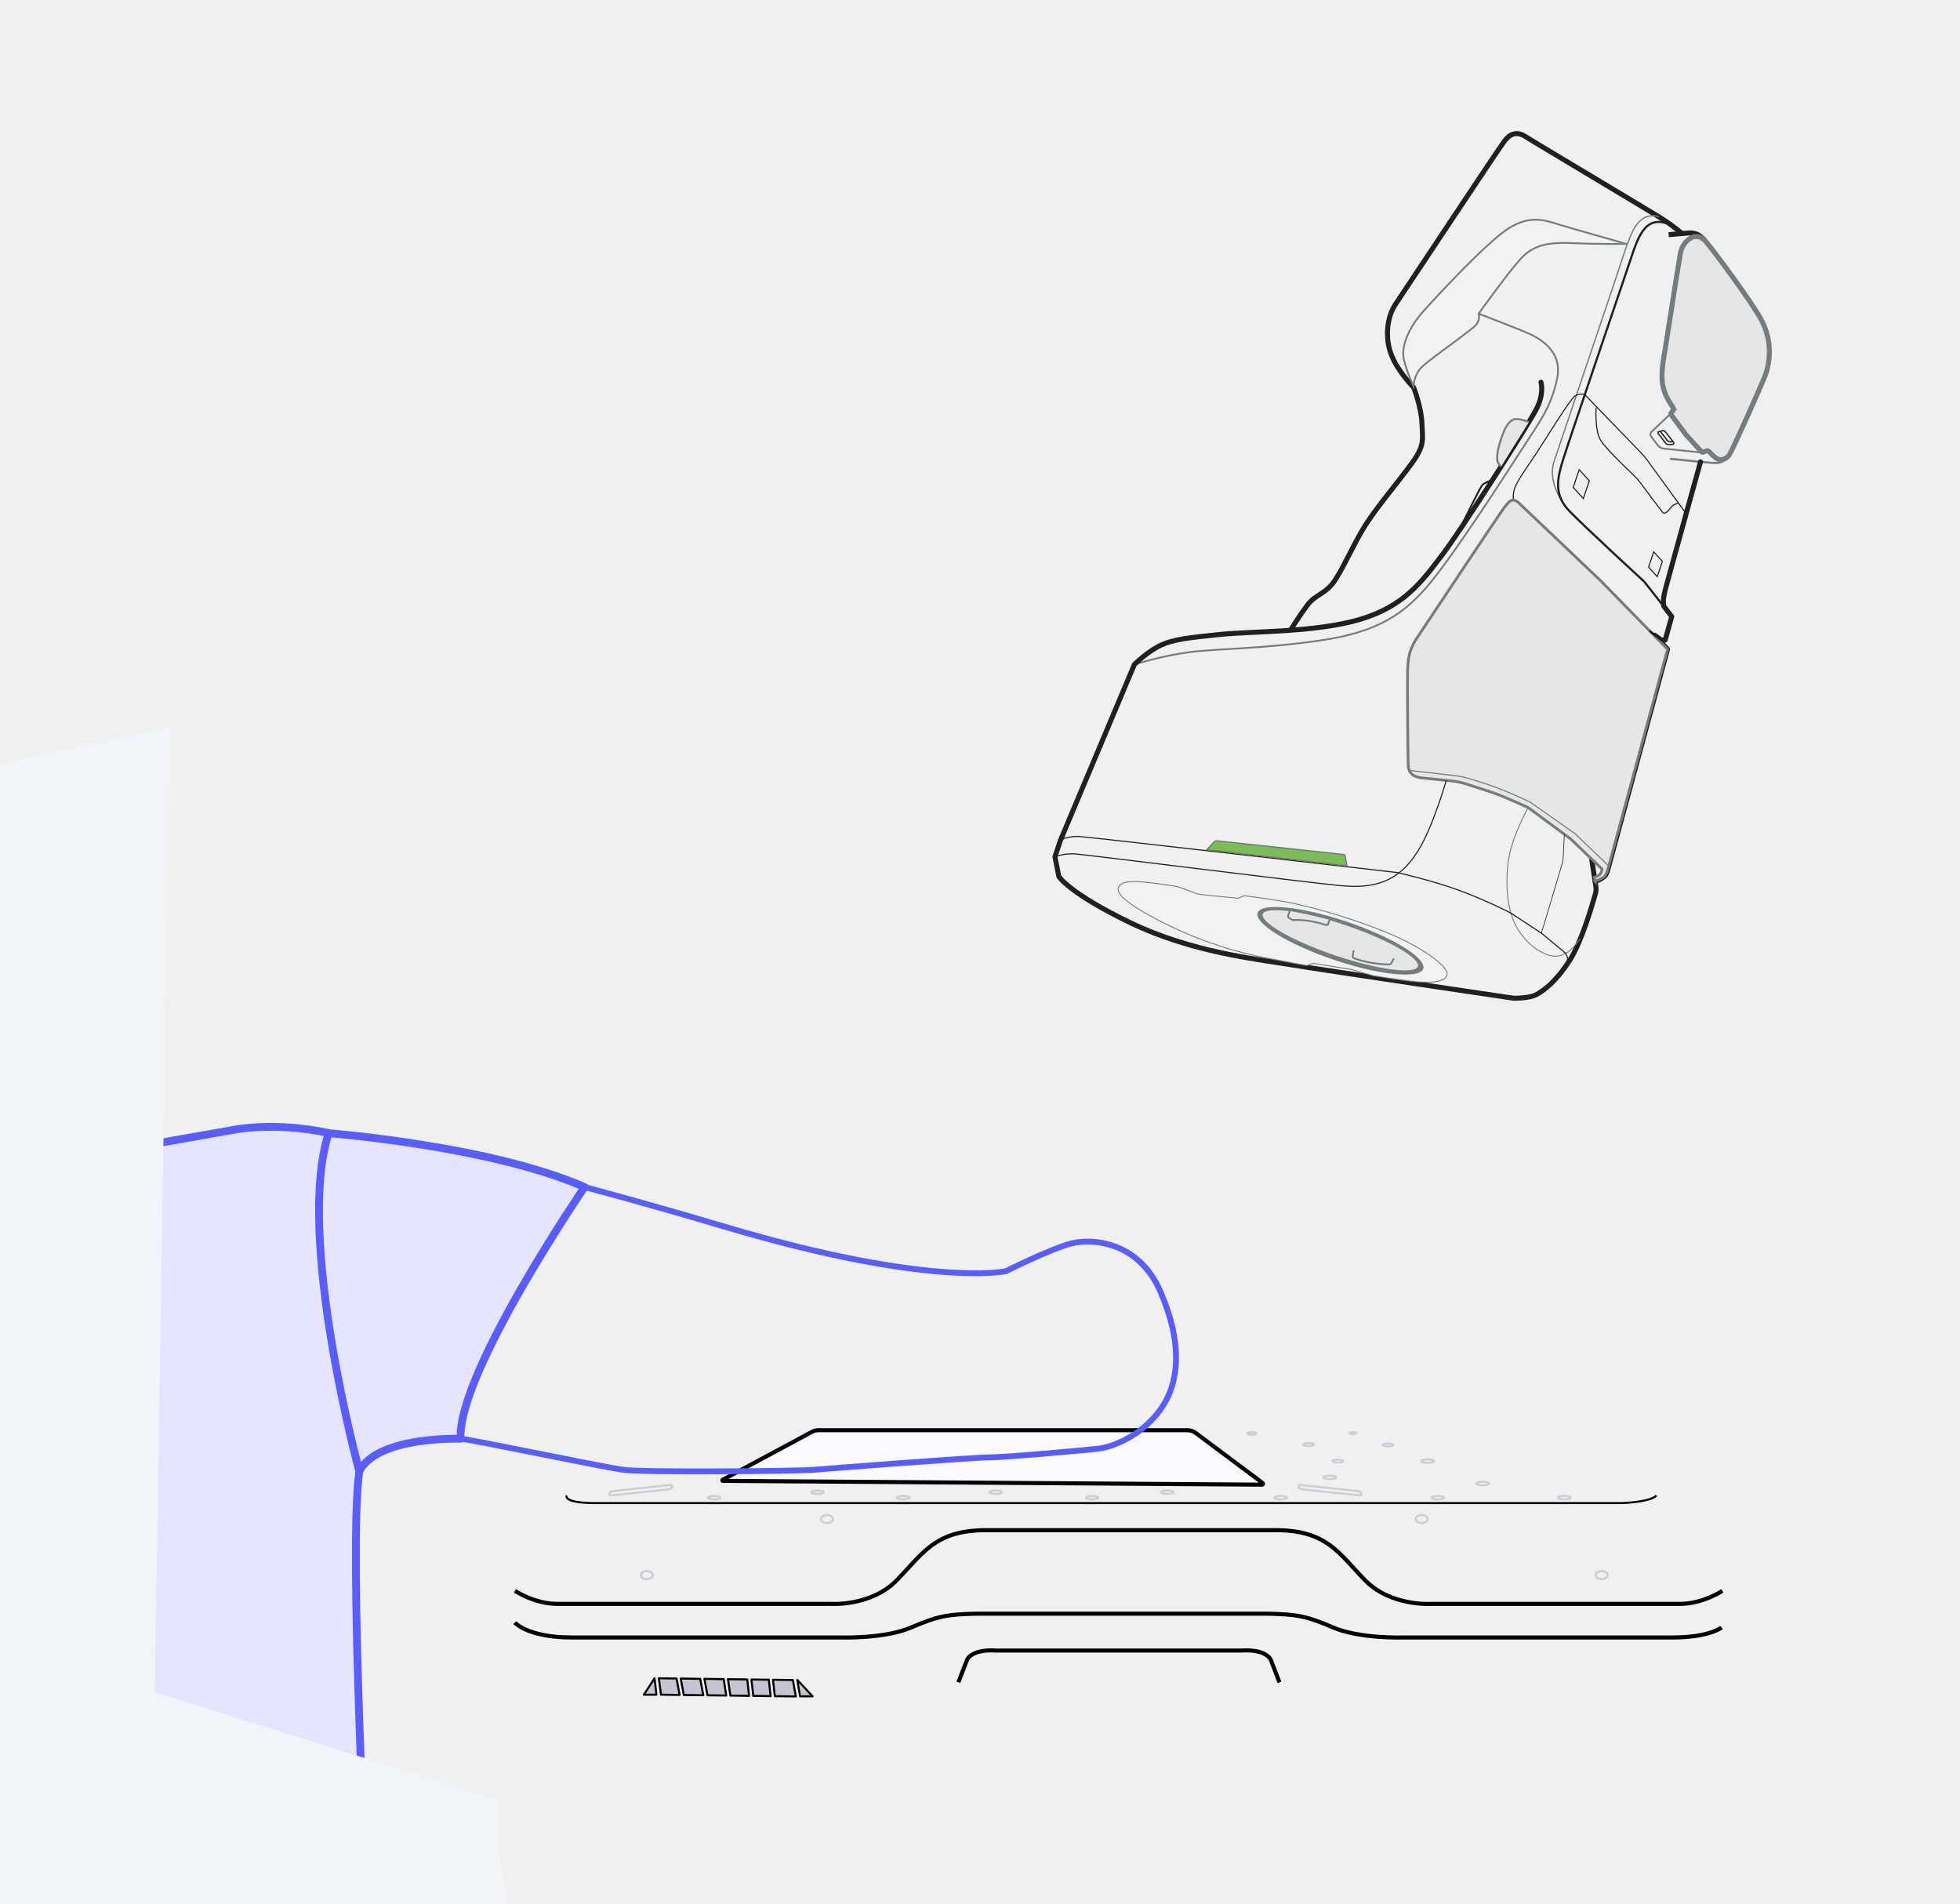
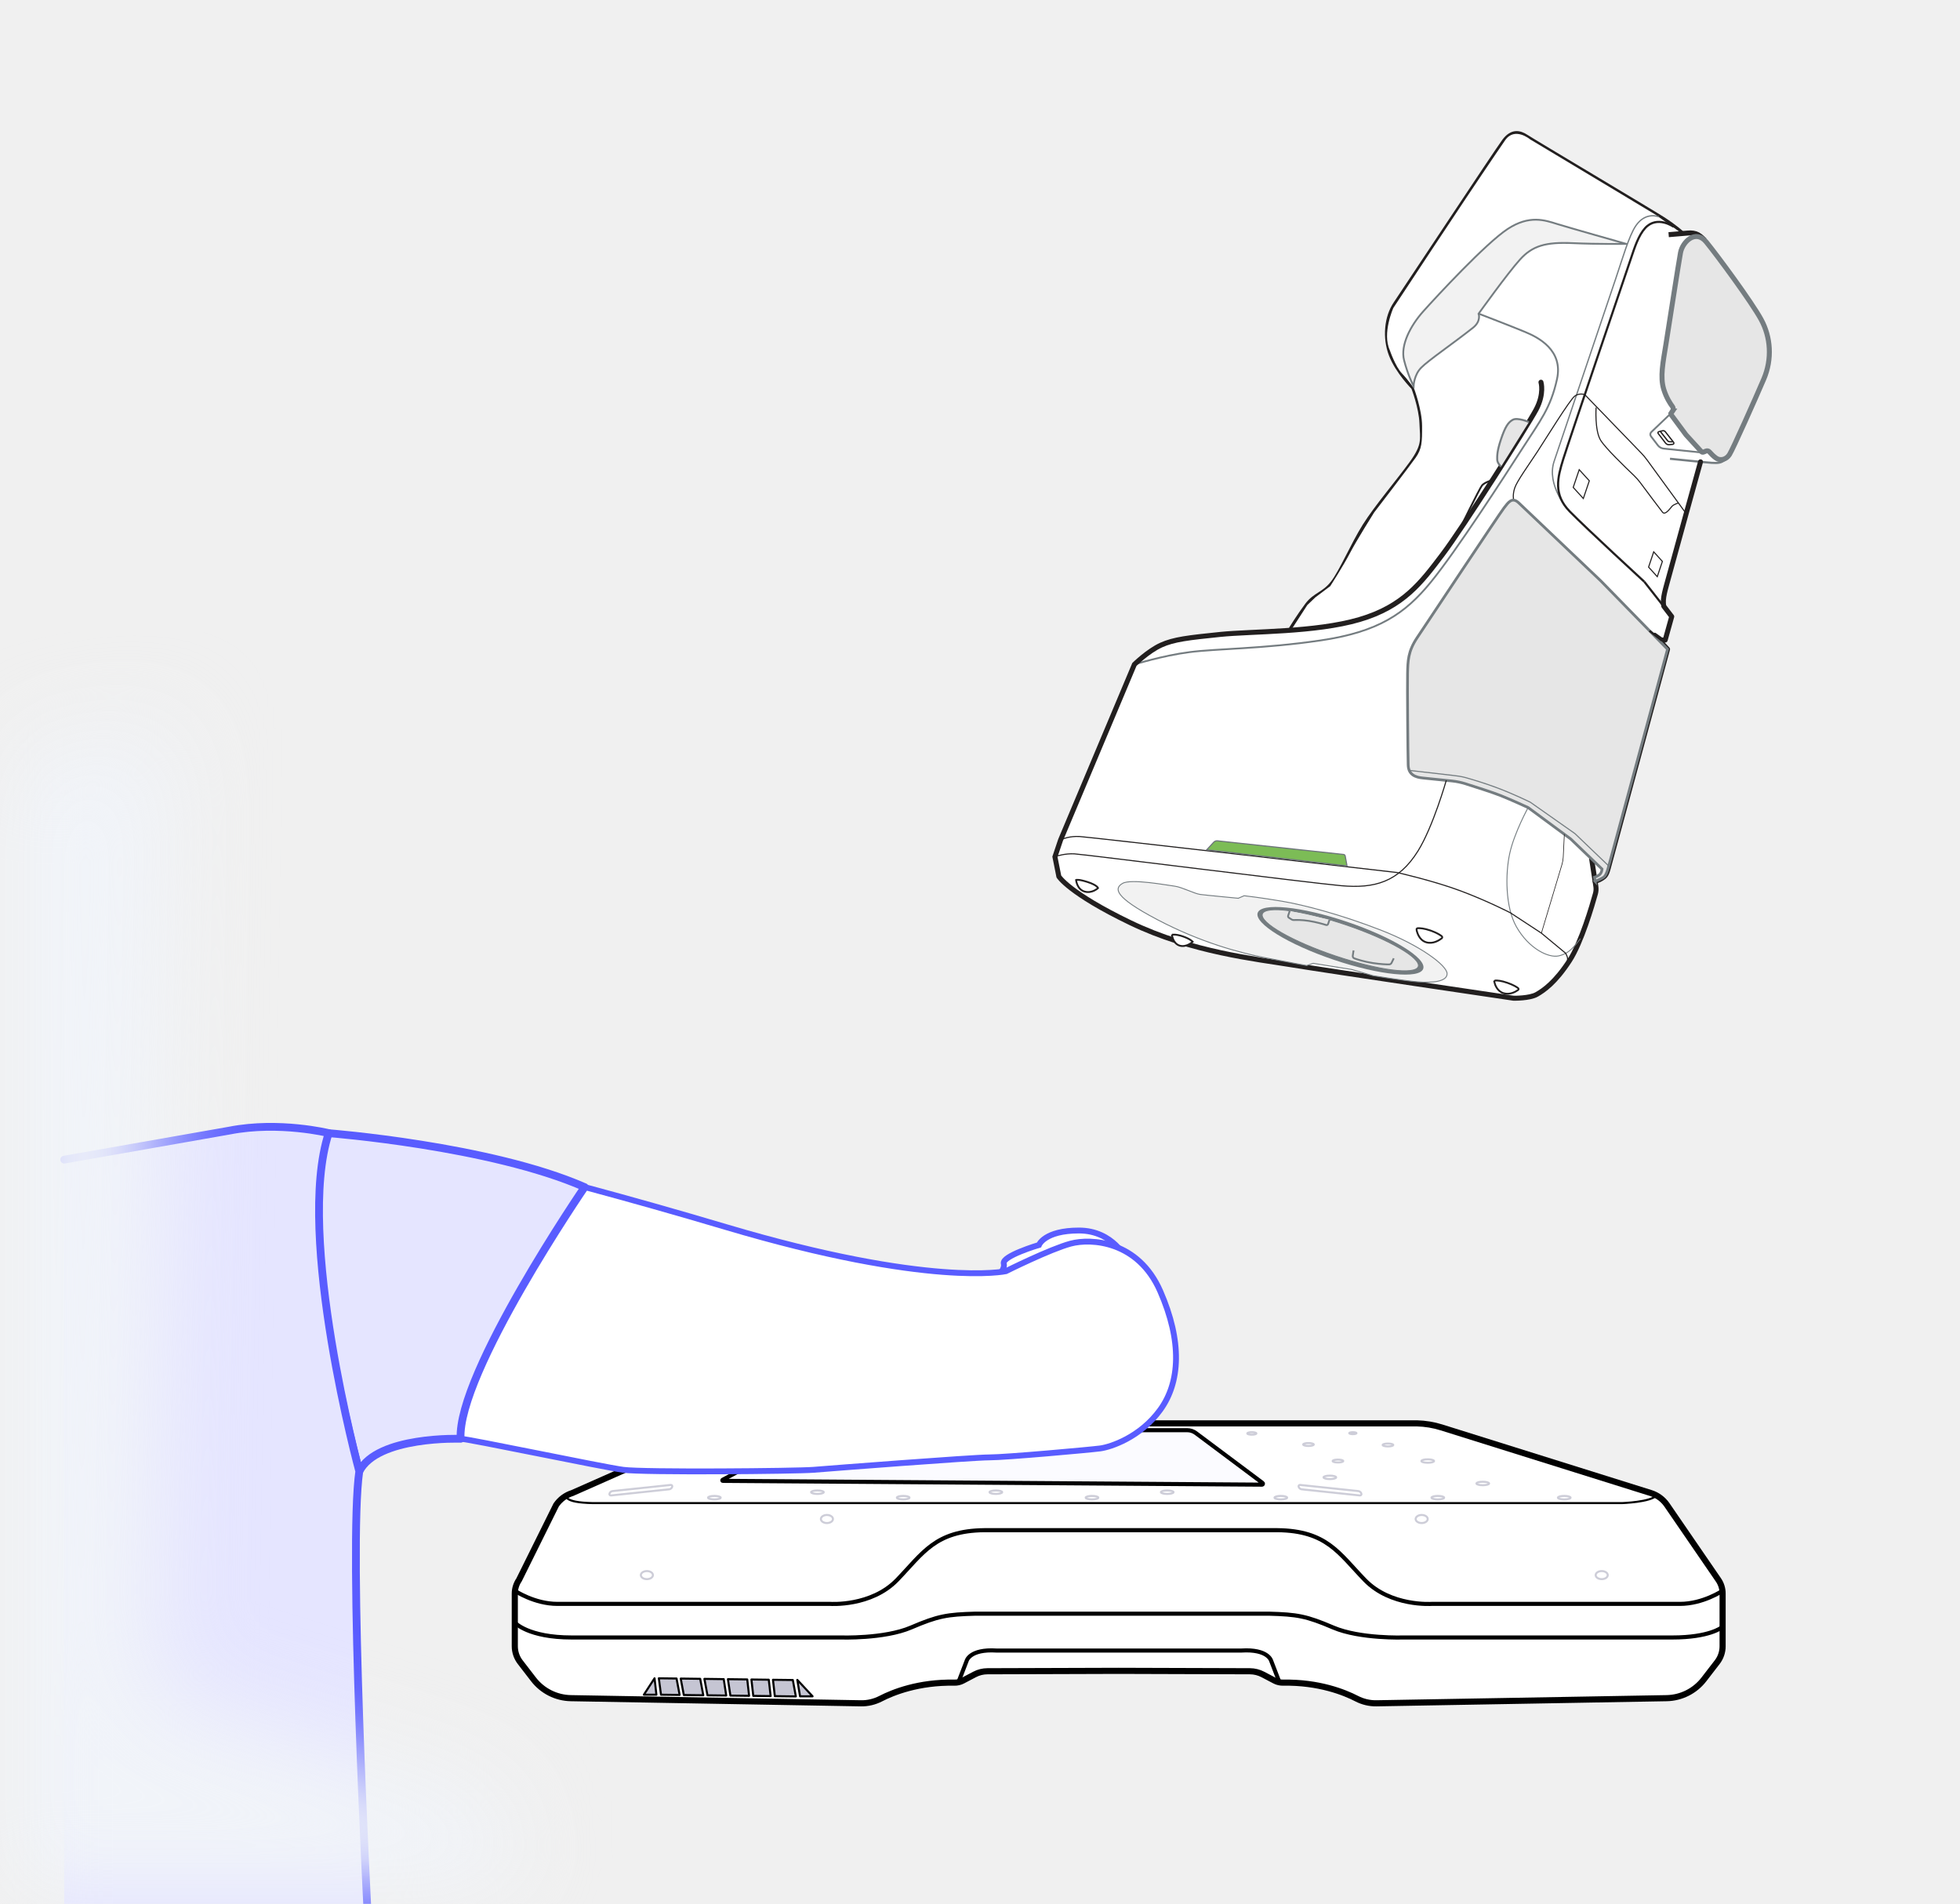
<svg xmlns="http://www.w3.org/2000/svg" width="519" height="504" viewBox="0 0 519 504" fill="none">
-   <g>
+   <g clip-path="url(#clip0_236_19614)">
+     <path d="M298.291 333.428C298.291 333.428 294.819 325.758 285.695 325.758C276.57 325.758 275.105 329.588 275.105 329.588C275.105 329.588 265.253 332.507 265.796 334.514C266.339 336.521 262.693 339.256 262.693 339.256L298.291 333.418V333.428Z" fill="white" stroke="#595CFF" stroke-width="1.549" stroke-miterlimit="10" />
+     <path d="M375.216 376.811C377.418 376.865 379.599 377.227 381.705 377.886L437.141 395.259C438.874 395.805 440.375 396.911 441.406 398.412L455.017 418.243C455.751 419.306 456.14 420.57 456.14 421.865V435.816C456.14 437.344 455.633 438.829 454.699 440.038L451.189 444.589C448.819 447.667 445.175 449.497 441.293 449.562L364.488 450.922C362.674 450.955 360.881 450.528 359.267 449.697C356.006 448.012 349.225 445.286 339.772 445.453C339 445.464 338.233 445.297 337.547 444.94L334.416 443.294C333.352 442.738 332.175 442.441 330.977 442.435L296.229 442.327L261.482 442.435C260.283 442.435 259.101 442.732 258.043 443.294L254.911 444.94C254.226 445.302 253.459 445.469 252.687 445.453C243.233 445.286 236.452 448.012 233.191 449.697C231.577 450.528 229.79 450.955 227.971 450.922L151.165 449.562C147.284 449.492 143.639 447.661 141.269 444.589L137.76 440.038C136.826 438.829 136.318 437.344 136.318 435.816V421.865C136.318 420.575 136.712 419.312 137.441 418.243L147.273 398.412C148.304 396.911 149.805 395.805 151.538 395.259L190.777 377.886C192.878 377.227 195.064 376.865 197.267 376.811H375.216Z" fill="white" stroke="black" stroke-width="1.62" stroke-miterlimit="10" />
    <path d="M334.331 392.591L316.655 379.38C315.991 378.883 315.186 378.619 314.355 378.619H216.753C216.148 378.619 215.555 378.77 215.025 379.051L191.335 391.765C191.205 391.835 191.254 392.035 191.4 392.035L334.174 393.039C334.417 393.039 334.52 392.731 334.326 392.586L334.331 392.591Z" fill="#FBFBFF" stroke="black" stroke-width="1.08" stroke-miterlimit="10" />
    <path d="M455.871 430.855C455.871 430.855 452.62 433.495 442.865 433.495H371.728C371.728 433.495 360.142 433.9 353.026 430.855C345.911 427.804 343.476 427.399 335.955 427.194H298.038H296.24H258.324C250.803 427.399 248.363 427.804 241.252 430.855C234.142 433.905 222.55 433.495 222.55 433.495H151.403C139.817 433.511 136.324 429.559 136.324 429.559" stroke="black" stroke-width="1.08" stroke-miterlimit="10" />
    <path d="M136.367 421.152C136.367 421.152 141.496 424.602 147.592 424.602H219.851C219.851 424.602 230.676 425.363 237.532 418.274C244.389 411.185 247.596 405.241 260.629 405.09H292.942H338.293C351.326 405.241 354.527 411.185 361.389 418.274C368.251 425.363 379.071 424.602 379.071 424.602C379.071 424.602 438.75 424.602 444.851 424.602C450.947 424.602 456.076 421.152 456.076 421.152" stroke="black" stroke-width="1.08" stroke-miterlimit="10" />
    <path d="M253.773 445.371L255.96 439.697C255.96 439.697 256.721 436.496 263.886 436.954H293.99H298.579H328.684C335.848 436.496 336.609 439.697 336.609 439.697L338.796 445.371" stroke="black" stroke-width="1.08" stroke-miterlimit="10" />
    <path d="M150.069 395.896C150.069 395.896 148.811 397.775 157.044 397.926H429.453C429.453 397.926 437.108 397.672 438.615 395.896" stroke="black" stroke-width="0.54" stroke-miterlimit="10" />
    <path d="M171.293 418.053C172.176 418.053 172.891 417.574 172.891 416.984C172.891 416.394 172.176 415.915 171.293 415.915C170.411 415.915 169.695 416.394 169.695 416.984C169.695 417.574 170.411 418.053 171.293 418.053Z" stroke="#CDCDD8" stroke-width="0.54" stroke-miterlimit="10" />
    <path d="M218.965 403.202C219.848 403.202 220.563 402.723 220.563 402.133C220.563 401.543 219.848 401.064 218.965 401.064C218.083 401.064 217.367 401.543 217.367 402.133C217.367 402.723 218.083 403.202 218.965 403.202Z" stroke="#CDCDD8" stroke-width="0.54" stroke-miterlimit="10" />
    <path d="M424.125 418.053C425.008 418.053 425.724 417.574 425.724 416.984C425.724 416.394 425.008 415.915 424.125 415.915C423.243 415.915 422.527 416.394 422.527 416.984C422.527 417.574 423.243 418.053 424.125 418.053Z" stroke="#CDCDD8" stroke-width="0.54" stroke-miterlimit="10" />
    <path d="M376.452 403.202C377.334 403.202 378.05 402.723 378.05 402.133C378.05 401.543 377.334 401.064 376.452 401.064C375.569 401.064 374.854 401.543 374.854 402.133C374.854 402.723 375.569 403.202 376.452 403.202Z" stroke="#CDCDD8" stroke-width="0.54" stroke-miterlimit="10" />
    <path d="M344.739 394.278L360.116 395.898C360.439 395.898 360.591 395.633 360.45 395.315C360.315 394.991 359.937 394.732 359.619 394.732L344.243 393.112C343.919 393.112 343.768 393.377 343.908 393.695C344.043 394.019 344.421 394.278 344.739 394.278Z" stroke="#CDCDD8" stroke-width="0.54" stroke-miterlimit="10" />
    <path d="M189.158 396.943C190.085 396.943 190.837 396.737 190.837 396.484C190.837 396.231 190.085 396.025 189.158 396.025C188.23 396.025 187.479 396.231 187.479 396.484C187.479 396.737 188.23 396.943 189.158 396.943Z" stroke="#CDCDD8" stroke-width="0.54" stroke-miterlimit="10" />
    <path d="M177.134 394.278L161.758 395.898C161.434 395.898 161.283 395.633 161.424 395.315C161.559 394.991 161.936 394.732 162.255 394.732L177.631 393.112C177.955 393.112 178.106 393.377 177.966 393.695C177.831 394.019 177.453 394.278 177.134 394.278Z" stroke="#CDCDD8" stroke-width="0.54" stroke-miterlimit="10" />
    <path d="M239.156 396.943C240.083 396.943 240.835 396.737 240.835 396.484C240.835 396.231 240.083 396.025 239.156 396.025C238.228 396.025 237.477 396.231 237.477 396.484C237.477 396.737 238.228 396.943 239.156 396.943Z" stroke="#CDCDD8" stroke-width="0.54" stroke-miterlimit="10" />
    <path d="M289.158 396.943C290.085 396.943 290.837 396.737 290.837 396.484C290.837 396.231 290.085 396.025 289.158 396.025C288.23 396.025 287.479 396.231 287.479 396.484C287.479 396.737 288.23 396.943 289.158 396.943Z" stroke="#CDCDD8" stroke-width="0.54" stroke-miterlimit="10" />
    <path d="M339.156 396.943C340.083 396.943 340.835 396.737 340.835 396.484C340.835 396.231 340.083 396.025 339.156 396.025C338.228 396.025 337.477 396.231 337.477 396.484C337.477 396.737 338.228 396.943 339.156 396.943Z" stroke="#CDCDD8" stroke-width="0.54" stroke-miterlimit="10" />
    <path d="M380.73 396.943C381.657 396.943 382.409 396.737 382.409 396.484C382.409 396.231 381.657 396.025 380.73 396.025C379.803 396.025 379.051 396.231 379.051 396.484C379.051 396.737 379.803 396.943 380.73 396.943Z" stroke="#CDCDD8" stroke-width="0.54" stroke-miterlimit="10" />
    <path d="M414.203 396.943C415.13 396.943 415.882 396.737 415.882 396.484C415.882 396.231 415.13 396.025 414.203 396.025C413.275 396.025 412.523 396.231 412.523 396.484C412.523 396.737 413.275 396.943 414.203 396.943Z" stroke="#CDCDD8" stroke-width="0.54" stroke-miterlimit="10" />
    <path d="M216.451 395.491C217.378 395.491 218.13 395.286 218.13 395.032C218.13 394.779 217.378 394.573 216.451 394.573C215.523 394.573 214.771 394.779 214.771 395.032C214.771 395.286 215.523 395.491 216.451 395.491Z" stroke="#CDCDD8" stroke-width="0.54" stroke-miterlimit="10" />
    <path d="M263.701 395.491C264.628 395.491 265.38 395.286 265.38 395.032C265.38 394.779 264.628 394.573 263.701 394.573C262.773 394.573 262.021 394.779 262.021 395.032C262.021 395.286 262.773 395.491 263.701 395.491Z" stroke="#CDCDD8" stroke-width="0.54" stroke-miterlimit="10" />
    <path d="M309.076 395.492C310.003 395.492 310.755 395.286 310.755 395.033C310.755 394.779 310.003 394.574 309.076 394.574C308.148 394.574 307.396 394.779 307.396 395.033C307.396 395.286 308.148 395.492 309.076 395.492Z" stroke="#CDCDD8" stroke-width="0.54" stroke-miterlimit="10" />
    <path d="M352.138 391.566C353.065 391.566 353.817 391.36 353.817 391.107C353.817 390.853 353.065 390.648 352.138 390.648C351.211 390.648 350.459 390.853 350.459 391.107C350.459 391.36 351.211 391.566 352.138 391.566Z" stroke="#CDCDD8" stroke-width="0.54" stroke-miterlimit="10" />
    <path d="M392.632 393.186C393.56 393.186 394.311 392.98 394.311 392.727C394.311 392.474 393.56 392.268 392.632 392.268C391.705 392.268 390.953 392.474 390.953 392.727C390.953 392.98 391.705 393.186 392.632 393.186Z" stroke="#CDCDD8" stroke-width="0.54" stroke-miterlimit="10" />
    <path d="M378.056 387.247C378.983 387.247 379.735 387.042 379.735 386.788C379.735 386.535 378.983 386.329 378.056 386.329C377.129 386.329 376.377 386.535 376.377 386.788C376.377 387.042 377.129 387.247 378.056 387.247Z" stroke="#CDCDD8" stroke-width="0.54" stroke-miterlimit="10" />
    <path d="M367.526 382.923C368.305 382.923 368.935 382.751 368.935 382.539C368.935 382.328 368.305 382.156 367.526 382.156C366.748 382.156 366.117 382.328 366.117 382.539C366.117 382.751 366.748 382.923 367.526 382.923Z" stroke="#CDCDD8" stroke-width="0.54" stroke-miterlimit="10" />
    <path d="M354.284 387.171C355.062 387.171 355.693 387 355.693 386.788C355.693 386.576 355.062 386.405 354.284 386.405C353.506 386.405 352.875 386.576 352.875 386.788C352.875 387 353.506 387.171 354.284 387.171Z" stroke="#CDCDD8" stroke-width="0.54" stroke-miterlimit="10" />
    <path d="M346.479 382.793C347.258 382.793 347.889 382.621 347.889 382.409C347.889 382.198 347.258 382.026 346.479 382.026C345.701 382.026 345.07 382.198 345.07 382.409C345.07 382.621 345.701 382.793 346.479 382.793Z" stroke="#CDCDD8" stroke-width="0.54" stroke-miterlimit="10" />
    <path d="M331.479 379.807C332.144 379.807 332.683 379.66 332.683 379.478C332.683 379.296 332.144 379.149 331.479 379.149C330.814 379.149 330.275 379.296 330.275 379.478C330.275 379.66 330.814 379.807 331.479 379.807Z" stroke="#CDCDD8" stroke-width="0.54" stroke-miterlimit="10" />
    <path d="M358.231 379.667C358.759 379.667 359.187 379.551 359.187 379.408C359.187 379.265 358.759 379.149 358.231 379.149C357.703 379.149 357.275 379.265 357.275 379.408C357.275 379.551 357.703 379.667 358.231 379.667Z" stroke="#CDCDD8" stroke-width="0.54" stroke-miterlimit="10" />
    <path d="M173.32 444.302L173.811 448.643H170.496L173.32 444.302Z" fill="#C5C5D3" stroke="black" stroke-width="0.54" stroke-linecap="round" stroke-linejoin="round" />
    <path d="M191.642 444.524L186.523 444.453L187.333 448.8L192.3 448.864L191.642 444.524Z" fill="#C5C5D3" stroke="black" stroke-width="0.54" stroke-linecap="round" stroke-linejoin="round" />
    <path d="M205.171 449.031L210.737 449.102L209.938 444.755L204.68 444.691L205.171 449.031Z" fill="#C5C5D3" stroke="black" stroke-width="0.54" stroke-linecap="round" stroke-linejoin="round" />
    <path d="M181.069 448.724L186.225 448.789L185.41 444.443L180.254 444.372L181.069 448.724Z" fill="#C5C5D3" stroke="black" stroke-width="0.54" stroke-linecap="round" stroke-linejoin="round" />
    <path d="M197.866 444.6L192.748 444.535L193.407 448.881L198.358 448.946L197.866 444.6Z" fill="#C5C5D3" stroke="black" stroke-width="0.54" stroke-linecap="round" stroke-linejoin="round" />
    <path d="M179.147 444.361L174.455 444.302L175.027 448.643L179.962 448.707L179.147 444.361Z" fill="#C5C5D3" stroke="black" stroke-width="0.54" stroke-linecap="round" stroke-linejoin="round" />
    <path d="M203.567 444.675L198.973 444.616L199.464 448.957L204.064 449.016L203.567 444.675Z" fill="#C5C5D3" stroke="black" stroke-width="0.54" stroke-linecap="round" stroke-linejoin="round" />
    <path d="M211.123 444.723L211.852 449.07H215.167L211.123 444.723Z" fill="#C5C5D3" stroke="black" stroke-width="0.54" stroke-linecap="round" stroke-linejoin="round" />
+     <path d="M105.357 302.213C105.357 302.213 138.21 308.788 192.242 324.846C246.273 340.904 266.346 336.531 266.346 336.531C266.346 336.531 278.031 330.693 283.5 329.229C288.969 327.765 301.391 328.502 307.228 341.825C313.066 355.149 312.523 365.922 307.228 373.224C301.934 380.526 294.089 383.076 291.345 383.445C288.601 383.813 266.336 385.82 261.953 385.82C257.57 385.82 219.975 388.739 215.408 389.108C210.841 389.476 170.501 389.835 165.032 389.108C159.563 388.38 123.966 380.894 121.958 380.894C119.951 380.894 99.141 378.16 97.318 379.43" fill="white" />
    <path d="M105.357 302.213C105.357 302.213 138.21 308.788 192.242 324.846C246.273 340.904 266.346 336.531 266.346 336.531C266.346 336.531 278.031 330.693 283.5 329.229C288.969 327.765 301.391 328.502 307.228 341.825C313.066 355.149 312.523 365.922 307.228 373.224C301.934 380.526 294.089 383.076 291.345 383.445C288.601 383.813 266.336 385.82 261.953 385.82C257.57 385.82 219.975 388.739 215.408 389.108C210.841 389.476 170.501 389.835 165.032 389.108C159.563 388.38 123.966 380.894 121.958 380.894C119.951 380.894 99.141 378.16 97.318 379.43" stroke="#595CFF" stroke-width="1.549" stroke-miterlimit="10" />
    <path d="M445.375 61.84C445.375 61.84 443.604 60.16 440.246 58.013C436.887 55.866 405.806 37.384 404.137 36.275C402.468 35.175 400.432 34.605 398.356 37.384C396.28 40.162 371.987 76.912 369.595 80.433C367.204 83.955 366.685 89.42 368.415 93.908C370.145 98.396 374.328 102.569 374.328 102.569C374.328 102.569 376.363 107.759 376.526 112.085C376.689 116.41 377.35 117.835 373.768 122.75C370.186 127.666 364.527 134.291 361.413 139.248C358.299 144.204 355.286 151.359 352.956 154.361C350.625 157.363 348.244 157.455 346.188 160.192C344.132 162.93 341.883 166.553 341.883 166.553" stroke="#221F1F" stroke-width="1.323" stroke-miterlimit="10" />
+     <path d="M279.34 226.834L280.378 232.044C280.378 232.044 286.23 237.428 291.41 240.186C296.59 242.944 309.383 248.399 309.383 248.399L318.532 251.117L343.517 255.676L371.484 259.92L392.277 263.014L401.121 264.276C401.121 264.276 405.09 264.693 407.481 262.932C409.873 261.172 414.31 256.694 415.694 254.17C417.078 251.646 422.371 239.413 422.625 235.21L422.36 233.286C422.36 233.286 424.589 232.757 425.475 230.915L430.36 213.105L441.545 171.856L438.898 169.149H441.005L442.664 163.012L440.527 160.315C440.527 160.315 440.171 159.481 440.659 157.445C441.148 155.41 445.381 140.002 445.381 140.002L450.297 122.1L454.317 122.558C454.317 122.558 456.617 121.917 457.329 121.062C458.042 120.207 465.848 103.15 465.848 103.15C465.848 103.15 469.237 95.537 468.535 91.853C467.832 88.169 466.713 84.373 464.515 81.554C462.316 78.735 454.938 68.069 454.938 68.069L449.615 62.115C449.615 62.115 447.295 61.393 445.381 61.82L438.308 56.792L427.296 50.167L405.151 36.886C405.151 36.886 401.1 33.466 398.546 37.14C395.991 40.814 388.206 52.447 388.206 52.447L379.27 65.891L368.95 81.523C368.95 81.523 365.928 88.23 368.024 92.728C368.024 92.728 369.48 97.033 371.24 98.875C373.001 100.717 374.446 102.875 374.446 102.875C374.446 102.875 376.543 108.452 376.563 112.757C376.583 117.062 376.532 118.802 374.833 121.204C373.133 123.606 363.852 135.686 363.852 135.686C363.852 135.686 359.251 142.983 357.46 146.423C355.669 149.863 352.25 155.166 352.25 155.166L348.291 158.148L346.174 160.173L341.869 166.819L320.792 168.172C320.792 168.172 312.67 168.467 307.612 170.686C302.554 172.905 300.397 175.866 300.397 175.866L295.613 187.224L280.337 223.842L279.34 226.793V226.834Z" fill="white" />
    <path d="M439.278 57.404C439.278 57.404 435.807 55.897 433.161 59.765C431.37 62.38 429.619 68.487 427.838 73.769C426.057 79.05 413.651 115.841 411.534 122.1C409.418 128.359 415.137 134.842 415.137 134.842" stroke="#747C80" stroke-width="0.346" stroke-miterlimit="10" />
    <path d="M430.577 64.547C429.793 64.323 415.596 60.313 412.349 59.306C409.103 58.298 404.991 56.822 399.19 60.639C393.399 64.455 380.362 78.53 376.892 82.408C373.422 86.285 370.786 91.435 371.793 95.374C372.76 99.15 374.185 102.009 374.307 102.243C374.317 101.989 374.47 99.221 376.312 97.348C378.235 95.384 384.667 91.008 390.031 86.774C392.26 85.013 391.547 83.09 391.527 83.049C391.588 82.968 399.2 72.343 402.498 68.699C405.795 65.056 409.296 64.058 416.359 64.364C423.422 64.669 430.027 64.567 430.567 64.567L430.577 64.547Z" fill="#F2F2F2" stroke="#747C80" stroke-width="0.478" stroke-miterlimit="10" />
    <path d="M443.173 60.039C443.173 60.039 438.807 56.905 435.621 60.385C433.861 62.319 432.812 65.596 431.978 68.079C431.143 70.562 415.521 116.482 413.964 121.479C412.407 126.476 411.267 130.903 415.643 135.381C420.02 139.859 435.408 154.006 435.408 154.006" stroke="#221F1F" stroke-width="0.57" stroke-miterlimit="10" />
    <path d="M441.852 62.126C441.852 62.126 445.882 61.8 446.93 61.698C447.978 61.596 448.874 61.739 449.607 62.126C450.339 62.512 451.367 63.571 451.367 63.571" stroke="#221F1F" stroke-width="1.323" stroke-miterlimit="10" />
    <path d="M442.889 108.818C443.134 108.452 443.124 107.973 442.859 107.627C442.269 106.844 441.231 105.276 440.549 103.048C439.551 99.771 440.355 95.954 441.129 91.171C441.902 86.388 444.467 69.707 444.996 66.878C445.525 64.049 448.975 60.588 451.825 64.079C454.675 67.56 463.834 79.966 466.348 84.596C468.872 89.227 469.32 95.028 467.03 100.381C464.74 105.734 458.847 118.944 457.962 120.329C457.077 121.713 455.53 122.028 454.451 121.306C453.759 120.837 453.057 120.094 452.649 119.626C452.426 119.362 452.049 119.28 451.734 119.413L451.092 119.677C450.889 119.759 450.655 119.708 450.502 119.545L446.452 115.118L442.554 109.846C442.442 109.693 442.442 109.5 442.543 109.347L442.9 108.818H442.889Z" fill="#E6E6E6" stroke="#747C80" stroke-width="1.323" stroke-miterlimit="10" />
    <path d="M391.547 83.04C391.547 83.04 400.482 86.469 403.881 87.894C407.281 89.309 413.987 92.657 412.288 100.372C410.588 108.086 407.871 111.322 403.118 118.731C398.365 126.14 385.756 145.681 378.896 154.087C372.047 162.504 364.923 167.307 349.657 169.546C334.391 171.785 322.158 171.714 315.004 172.64C307.849 173.556 300.379 175.907 300.379 175.907" stroke="#747C80" stroke-width="0.478" stroke-miterlimit="10" />
    <path d="M408.041 101.185C408.041 101.185 408.998 104.208 406.769 108.421C404.54 112.625 387.402 139.645 381.896 146.891C376.39 154.137 371.698 160.569 359.994 164.009C348.291 167.449 331.468 167.093 323.071 167.958C314.675 168.823 310.838 169.24 307.429 170.787C304.02 172.344 300.386 175.896 300.386 175.896L280.836 222.376L279.34 226.823L280.378 232.034C280.378 232.034 283.034 236.441 299.318 244.277C315.601 252.114 332.577 253.874 341.97 255.421C351.364 256.968 400.805 264.265 400.805 264.265C400.805 264.265 405.018 264.336 406.911 263.258C408.804 262.179 411.868 260.062 415.613 254.302C418.737 249.488 421.597 239.697 422.462 236.583C422.635 235.952 422.676 235.291 422.574 234.65L421.455 227.352" stroke="#221F1F" stroke-width="1.323" stroke-miterlimit="10" stroke-linecap="round" />
    <path d="M446.491 135.971L436.141 121.774C435.652 121.102 435.123 120.471 434.543 119.881L419.643 104.473C419.643 104.473 418.259 103.933 416.987 104.86C415.715 105.786 409.212 116.329 407.095 119.576C404.978 122.822 401.721 127.311 401.1 129.153C400.48 130.995 400.795 132.358 400.795 132.358" stroke="#221F1F" stroke-width="0.285" stroke-miterlimit="10" />
    <path d="M422.639 107.873C422.639 107.873 422.242 113.877 423.809 116.503C425.061 118.589 430.424 123.759 432.602 125.815C433.233 126.415 433.803 127.057 434.322 127.749C435.981 129.978 439.716 134.975 440.245 135.616C440.927 136.45 442.179 134.7 442.678 134.099C443.186 133.489 444.438 133.173 444.438 133.173" stroke="#221F1F" stroke-width="0.285" stroke-miterlimit="10" />
    <path d="M442.536 109.347L437.264 114.375C436.949 114.67 436.908 115.169 437.173 115.515L438.994 117.896C439.371 118.385 439.931 118.7 440.551 118.761L450.759 119.82" stroke="#747C80" stroke-width="0.478" stroke-miterlimit="10" />
    <path d="M404.847 111.729C404.847 111.729 401.866 110.457 400.604 111.118C399.342 111.77 398.538 113.082 397.459 116.278C396.38 119.474 396.441 120.756 396.451 121.662C396.461 122.568 397.459 123.555 397.459 123.555" fill="#E6E6E6" />
    <path d="M404.847 111.729C404.847 111.729 401.866 110.457 400.604 111.118C399.342 111.77 398.538 113.082 397.459 116.278C396.38 119.474 396.441 120.756 396.451 121.662C396.461 122.568 397.459 123.555 397.459 123.555" stroke="#747C80" stroke-width="0.519" stroke-miterlimit="10" />
    <path d="M440.967 114.294L443.175 117.113C443.328 117.306 443.206 117.611 442.951 117.632L441.994 117.723C441.618 117.754 441.262 117.601 441.028 117.296L439.074 114.751C438.941 114.589 439.033 114.334 439.236 114.283L440.244 114.039C440.509 113.978 440.783 114.07 440.956 114.283L440.967 114.294Z" stroke="#221F1F" stroke-width="0.346" stroke-miterlimit="10" />
    <path d="M439.633 114.203L441.577 116.676C441.709 116.839 441.902 116.94 442.106 116.94L442.94 116.961" stroke="#221F1F" stroke-width="0.356" stroke-miterlimit="10" />
    <path d="M442.207 121.448C442.207 121.448 451.651 122.426 453.29 122.527C454.918 122.629 455.702 122.527 456.608 121.845C457.605 121.102 458.033 120.217 458.033 120.217" stroke="#747C80" stroke-width="0.57" stroke-miterlimit="10" />
    <path d="M450.289 122.263C450.289 122.263 443.063 148.316 442.025 152.204C440.987 156.092 440.132 158.443 440.56 160.478L442.666 163.226L440.936 169.434H439.908L438.117 168.162L441.557 171.867C441.557 171.867 426.342 228.055 425.833 229.917C425.324 231.78 424.917 232.014 424.154 232.533C423.391 233.052 422.373 233.296 422.373 233.296" stroke="#221F1F" stroke-width="1.323" stroke-linecap="round" stroke-linejoin="round" />
    <path d="M419.257 131.972L416.58 129.031L418.168 124.339L420.844 127.28L419.257 131.972Z" stroke="#221F1F" stroke-width="0.285" stroke-miterlimit="10" />
    <path d="M394.956 127.168C394.956 127.168 393.093 127.708 392.432 128.512C391.77 129.316 386.295 140.561 386.295 140.561" stroke="#221F1F" stroke-width="0.478" stroke-miterlimit="10" />
    <path d="M422.362 233.295C422.362 233.295 424.367 232.614 424.896 231.983C425.425 231.352 425.761 230.1 425.761 230.1L441.556 171.866L423.878 153.771L402.13 133.101C400.389 131.493 399.412 132.968 398.232 134.495C397.051 136.021 377.653 165.22 375.231 168.853C372.809 172.486 372.799 175 372.718 178.277C372.636 181.554 372.799 199.934 372.88 202.54C372.962 205.145 374.845 205.786 376.829 205.97C378.203 206.102 382.254 206.519 384.584 206.763C385.734 206.886 386.864 207.12 387.973 207.466C390.548 208.27 395.382 209.817 397.428 210.641C400.288 211.781 404.654 213.796 404.654 213.796L415.91 222.1L424.214 230.069C424.214 230.069 424.143 231.046 423.573 231.535C423.003 232.023 422.209 232.247 422.209 232.247L422.372 233.306L422.362 233.295Z" fill="#E6E6E6" stroke="#747C80" stroke-width="0.723" stroke-miterlimit="10" />
    <path d="M438.839 152.663L436.539 150.129L437.893 146.088L440.193 148.623L438.839 152.663Z" stroke="#221F1F" stroke-width="0.285" stroke-miterlimit="10" />
    <path d="M436.784 166.991L439.898 169.454L440.926 169.434L442.656 163.236L435.41 154.005" stroke="#221F1F" stroke-width="0.57" stroke-miterlimit="10" />
    <path d="M373.148 203.945L384.476 205.248C385.534 205.349 387.04 205.563 388.058 205.848C389.941 206.377 393.055 207.313 396.027 208.413C400.556 210.072 405.217 212.372 405.217 212.372L417.033 220.676L425.734 229.011C426.324 229.764 424.879 231.993 424.879 231.993" stroke="#747C80" stroke-width="0.285" stroke-miterlimit="10" />
    <path d="M279.85 226.641C279.85 226.641 281.987 225.918 284.47 226.04C286.953 226.162 346.409 233.683 355.161 234.477C363.903 235.261 370.325 233.551 375.475 225.287C379.485 218.845 382.965 206.602 382.965 206.602" stroke="#221F1F" stroke-width="0.285" stroke-miterlimit="10" />
    <path d="M404.645 213.786C404.645 213.786 400.981 220.452 399.78 225.897C398.569 231.352 398.599 240.145 401.52 245.315C404.828 251.177 410.079 253.65 412.725 253.06C415.616 252.409 416.888 250.506 418.496 248.49" stroke="#747C80" stroke-width="0.244" stroke-miterlimit="10" />
    <path d="M414.232 220.859L413.937 226.925C413.906 227.555 413.794 228.176 413.621 228.787L408.156 247.025" stroke="#221F1F" stroke-width="0.173" stroke-miterlimit="10" />
    <path d="M281.375 222.111C281.375 222.111 283.268 221.307 285.833 221.45C288.397 221.592 369.937 230.986 369.937 230.986C369.937 230.986 379.565 233.154 386.77 235.851C393.966 238.548 399.95 241.652 399.95 241.652L408.143 247.025L414.554 252.338C414.554 252.338 415.002 253.091 415.073 253.6C415.145 254.109 414.992 254.902 414.992 254.902" stroke="#221F1F" stroke-width="0.285" stroke-miterlimit="10" />
    <path d="M322.403 222.6L355.774 226.203C355.988 226.223 356.161 226.386 356.201 226.6L356.68 229.215L319.543 224.961L321.375 222.977C321.639 222.692 322.016 222.549 322.403 222.59V222.6Z" fill="#7CBC56" stroke="#6D747A" stroke-width="0.295" stroke-miterlimit="10" />
+     <path d="M284.939 232.95C284.939 232.95 285.509 232.695 288.023 233.509C290.537 234.324 290.761 235.097 290.761 235.097C290.761 235.097 289.194 236.614 287.178 236.023C285.153 235.433 284.939 232.96 284.939 232.96V232.95Z" fill="white" stroke="#221F1F" stroke-width="0.478" stroke-miterlimit="10" />
    <path d="M327.908 237.804C327.908 237.804 319.349 236.99 317.802 236.786C316.255 236.582 312.957 234.842 311.054 234.598C309.151 234.364 299.493 232.542 297.244 233.865C294.995 235.178 294.964 237.417 306.444 243.452C317.924 249.487 328.172 252.225 335.113 253.568C342.044 254.912 346.003 255.614 346.003 255.614L347.733 255.024L357.91 256.652L363.62 258.311C363.62 258.311 371.436 259.593 375.374 259.929C379.313 260.265 383.231 259.878 383.19 257.741C383.14 255.604 376.178 250.332 365.665 246.241C355.152 242.149 345.382 239.585 339.5 238.587C333.617 237.59 329.444 237.132 329.444 237.132L327.918 237.783L327.908 237.804Z" fill="#F2F2F2" stroke="#747C80" stroke-width="0.244" stroke-miterlimit="10" />
    <path d="M376.864 256.456C377.804 253.671 368.752 248.103 356.646 244.019C344.54 239.936 333.965 238.883 333.025 241.669C332.086 244.454 341.138 250.023 353.244 254.106C365.349 258.19 375.925 259.242 376.864 256.456Z" fill="#747C80" />
    <path d="M375.553 255.887C376.32 253.613 367.698 248.651 356.296 244.805C344.893 240.958 335.027 239.684 334.26 241.958C333.493 244.232 342.115 249.194 353.518 253.04C364.92 256.886 374.786 258.161 375.553 255.887Z" fill="#E6E6E6" stroke="#747C80" stroke-width="0.234" stroke-miterlimit="10" />
    <path d="M341.513 241.163L341.096 242.405C341.025 242.608 341.106 242.832 341.289 242.955L342.032 243.423C342.195 243.524 342.378 243.575 342.572 243.565C343.182 243.535 344.719 243.494 346.683 243.809C348.617 244.125 350.398 244.634 351.151 244.878C351.365 244.949 351.599 244.827 351.67 244.613L352.057 243.474" fill="#E6E6E6" />
    <path d="M341.513 241.163L341.096 242.405C341.025 242.608 341.106 242.832 341.289 242.955L342.032 243.423C342.195 243.524 342.378 243.575 342.572 243.565C343.182 243.535 344.719 243.494 346.683 243.809C348.617 244.125 350.398 244.634 351.151 244.878C351.365 244.949 351.599 244.827 351.67 244.613L352.057 243.474" stroke="#747C80" stroke-width="0.478" stroke-miterlimit="10" />
+     <path d="M375.087 246.141C375.046 245.927 375.199 245.734 375.412 245.724C375.952 245.693 377.071 245.744 378.801 246.344C380.46 246.935 381.356 247.515 381.773 247.851C381.946 247.993 381.946 248.258 381.773 248.4C381.101 248.919 379.443 249.998 377.641 249.448C375.819 248.889 375.25 246.955 375.097 246.131L375.087 246.141Z" fill="white" stroke="#221F1F" stroke-width="0.478" stroke-miterlimit="10" />
+     <path d="M310.322 247.463C310.322 247.463 311.279 247.218 313.263 247.911C315.248 248.603 315.828 249.315 315.828 249.315C315.828 249.315 314.179 250.892 312.358 250.333C310.536 249.773 310.322 247.453 310.322 247.453V247.463Z" fill="white" stroke="#221F1F" stroke-width="0.478" stroke-miterlimit="10" />
    <path d="M358.419 251.605L358.205 253.019C358.165 253.315 358.328 253.61 358.612 253.711C359.437 254.007 361.238 254.597 363.477 254.943C365.655 255.279 367.141 255.319 367.843 255.309C368.108 255.309 368.352 255.157 368.474 254.912L369.065 253.701" fill="#E6E6E6" />
    <path d="M358.419 251.605L358.205 253.019C358.165 253.315 358.328 253.61 358.612 253.711C359.437 254.007 361.238 254.597 363.477 254.943C365.655 255.279 367.141 255.319 367.843 255.309C368.108 255.309 368.352 255.157 368.474 254.912L369.065 253.701" stroke="#747C80" stroke-width="0.478" stroke-miterlimit="10" />
+     <path d="M395.698 259.94C395.657 259.757 395.789 259.584 395.993 259.574C396.502 259.553 397.55 259.614 399.178 260.195C400.807 260.775 401.59 261.284 401.987 261.589C402.15 261.721 402.16 261.955 401.987 262.077C401.366 262.525 399.83 263.451 398.13 262.932C396.43 262.413 395.85 260.673 395.688 259.94H395.698Z" fill="white" stroke="#221F1F" stroke-width="0.478" stroke-miterlimit="10" />
    <path d="M154.812 314.257C154.812 314.257 121.057 363.547 121.969 380.894C121.969 380.894 99.879 380.099 95.137 389.534C95.137 389.534 75.976 319.202 87.04 299.993C87.04 299.993 129.794 303.299 154.812 314.267V314.257Z" fill="#E5E5FF" stroke="#595CFF" stroke-width="2.06" stroke-linecap="round" stroke-linejoin="round" />
    <path d="M17 307L60.821 299.294C73.96 296.734 87.041 299.973 87.041 299.973C78.168 327.124 95.138 389.515 95.138 389.515C92.219 409.287 97.33 506.208 97.33 506.208H17" fill="#E5E5FF" />
    <path d="M17 307L60.821 299.294C73.96 296.734 87.041 299.973 87.041 299.973C78.168 327.124 95.138 389.515 95.138 389.515C92.219 409.287 97.33 506.208 97.33 506.208H17" stroke="#595CFF" stroke-width="2.06" stroke-linecap="round" stroke-linejoin="round" />
-     <g>
-       <g>
+     <g clip-path="url(#clip1_236_19614)">
+       <g filter="url(#filter0_f_236_19614)">
        <path d="M-45.5 532L-39 210.5L45 192.5L41 448L132 476.5L132 488.5L140 542.5L-45.5 532Z" fill="#F1F4F9" />
      </g>
    </g>
  </g>
+   <defs>
+     <filter id="filter0_f_236_19614" x="-70.5" y="167.5" width="235.5" height="400" filterUnits="userSpaceOnUse" color-interpolation-filters="sRGB">
+       <feFlood flood-opacity="0" result="BackgroundImageFix" />
+       <feBlend mode="normal" in="SourceGraphic" in2="BackgroundImageFix" result="shape" />
+       <feGaussianBlur stdDeviation="12.5" result="effect1_foregroundBlur_236_19614" />
+     </filter>
+     <clipPath id="clip0_236_19614">
+       <rect width="519" height="504" fill="white" />
+     </clipPath>
+     <clipPath id="clip1_236_19614">
+       <rect width="738" height="1152" fill="white" />
+     </clipPath>
+   </defs>
</svg>
